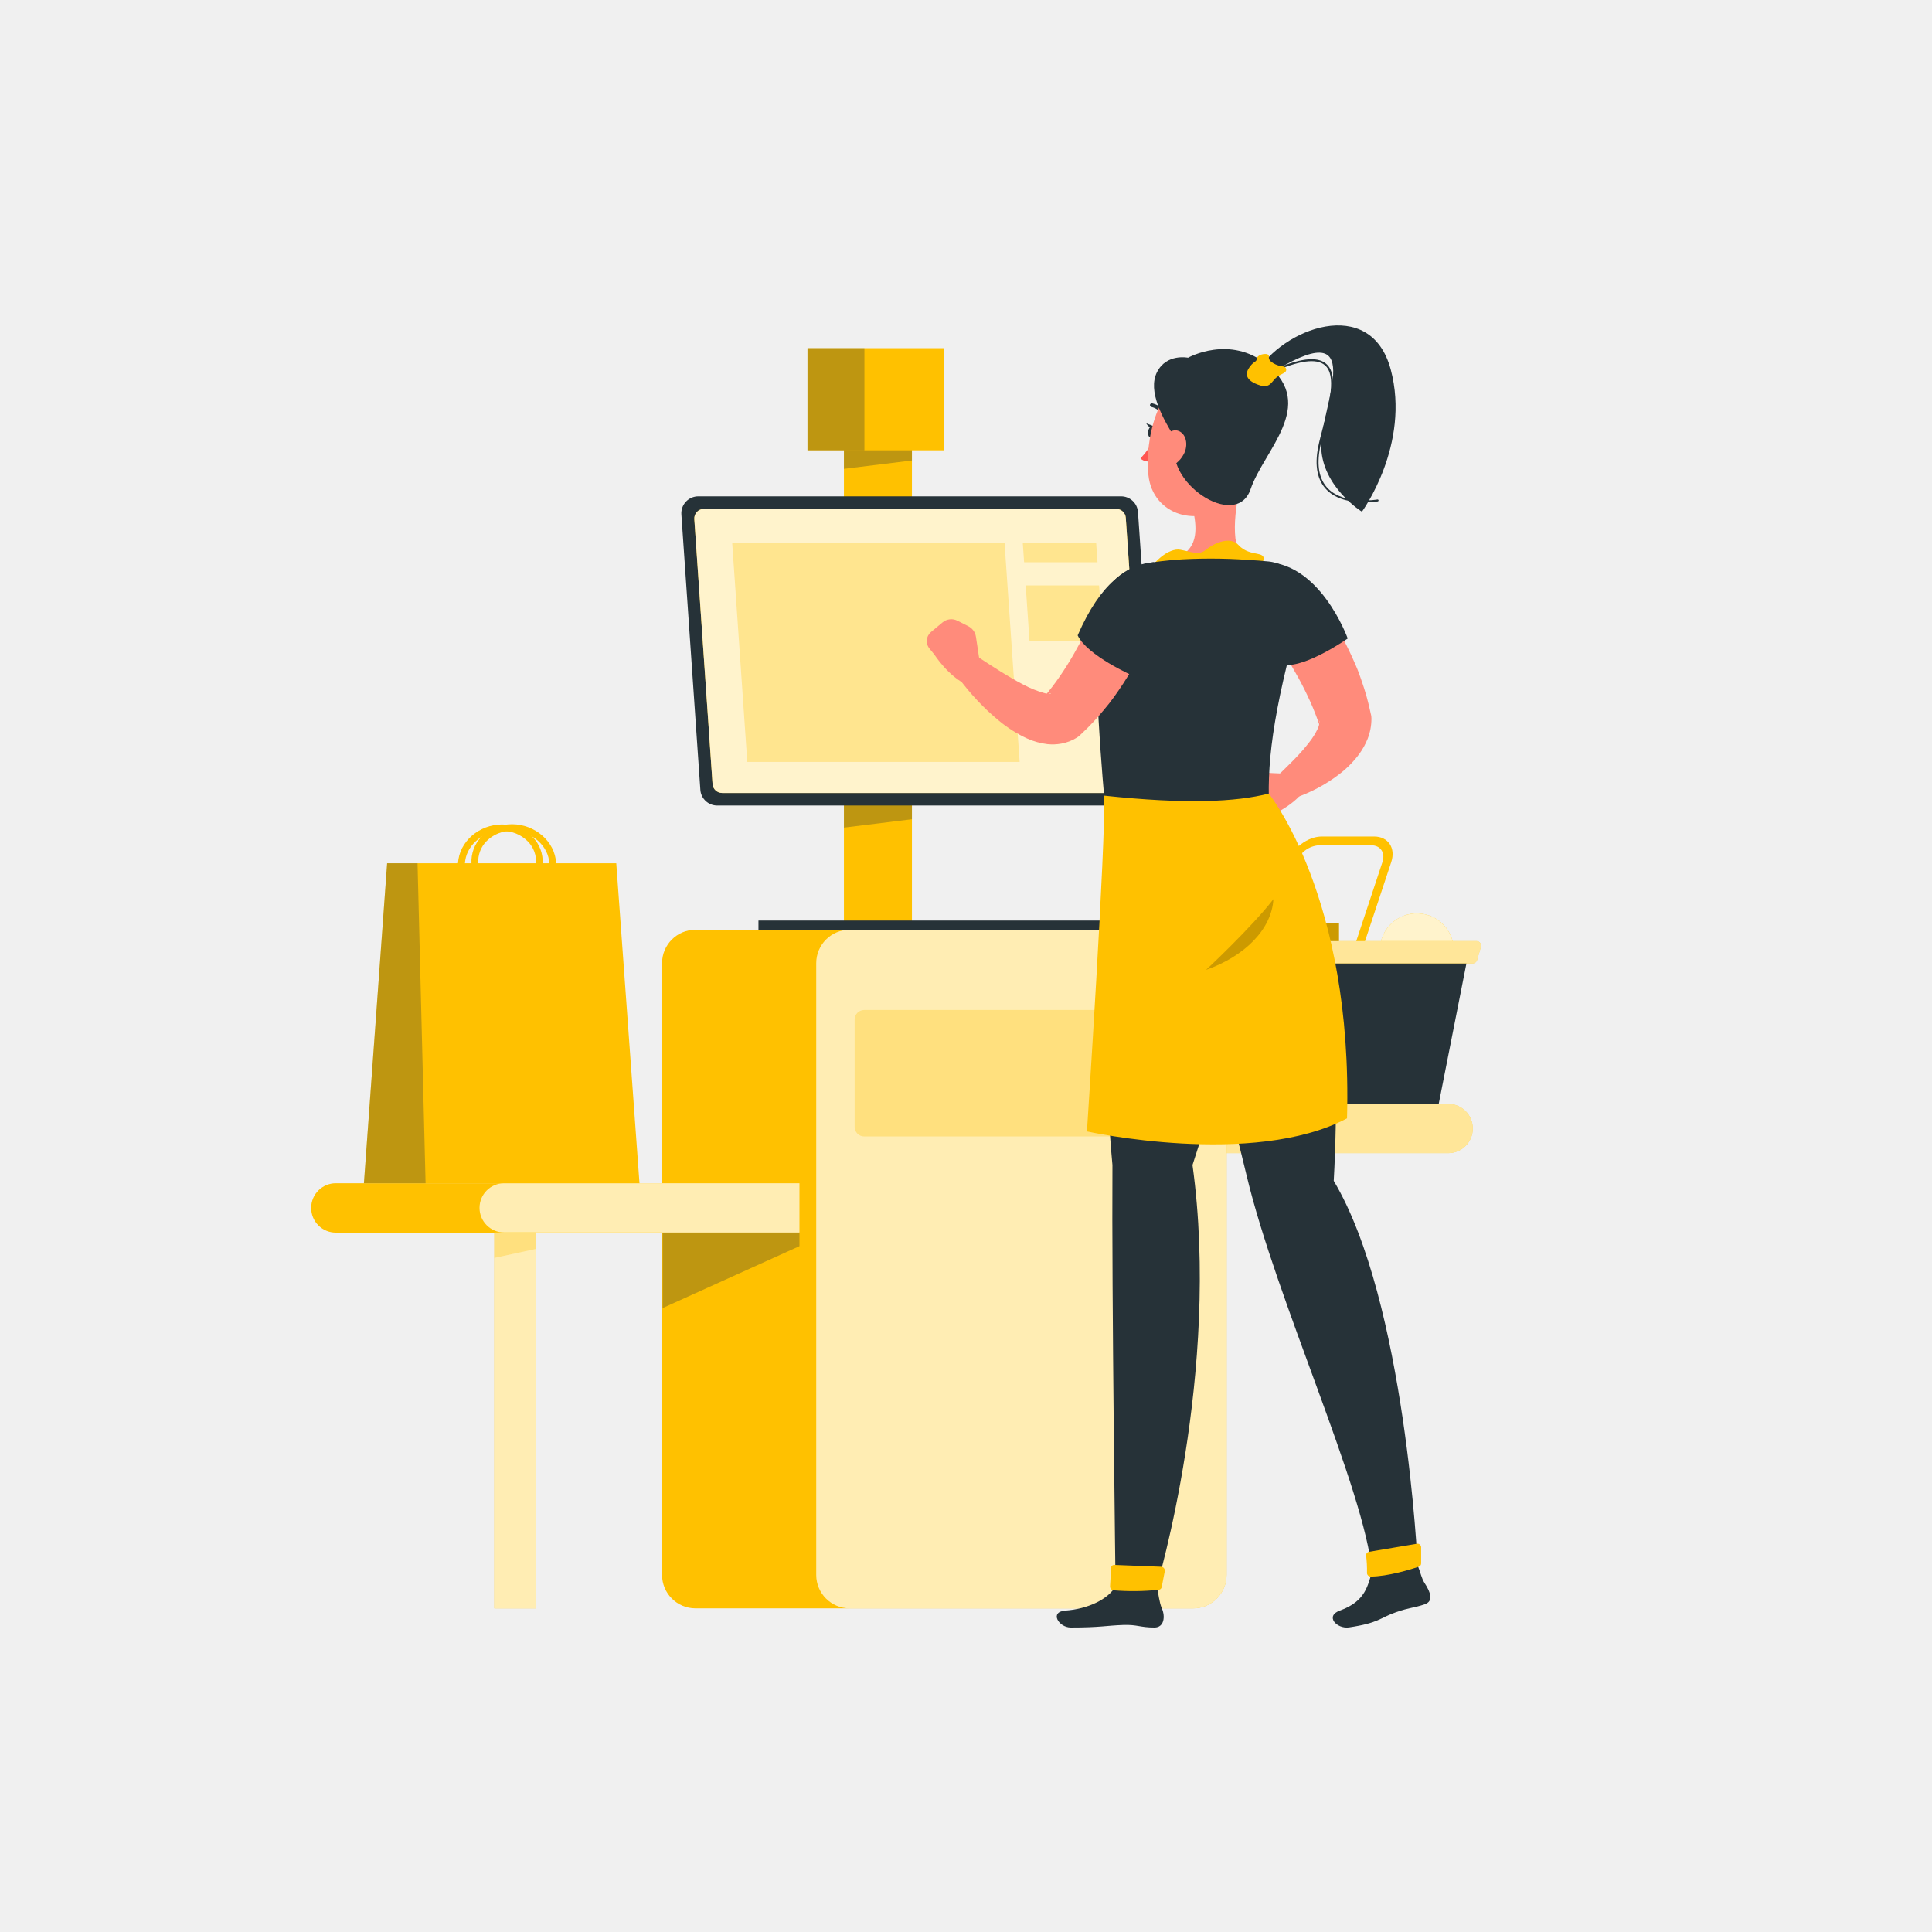
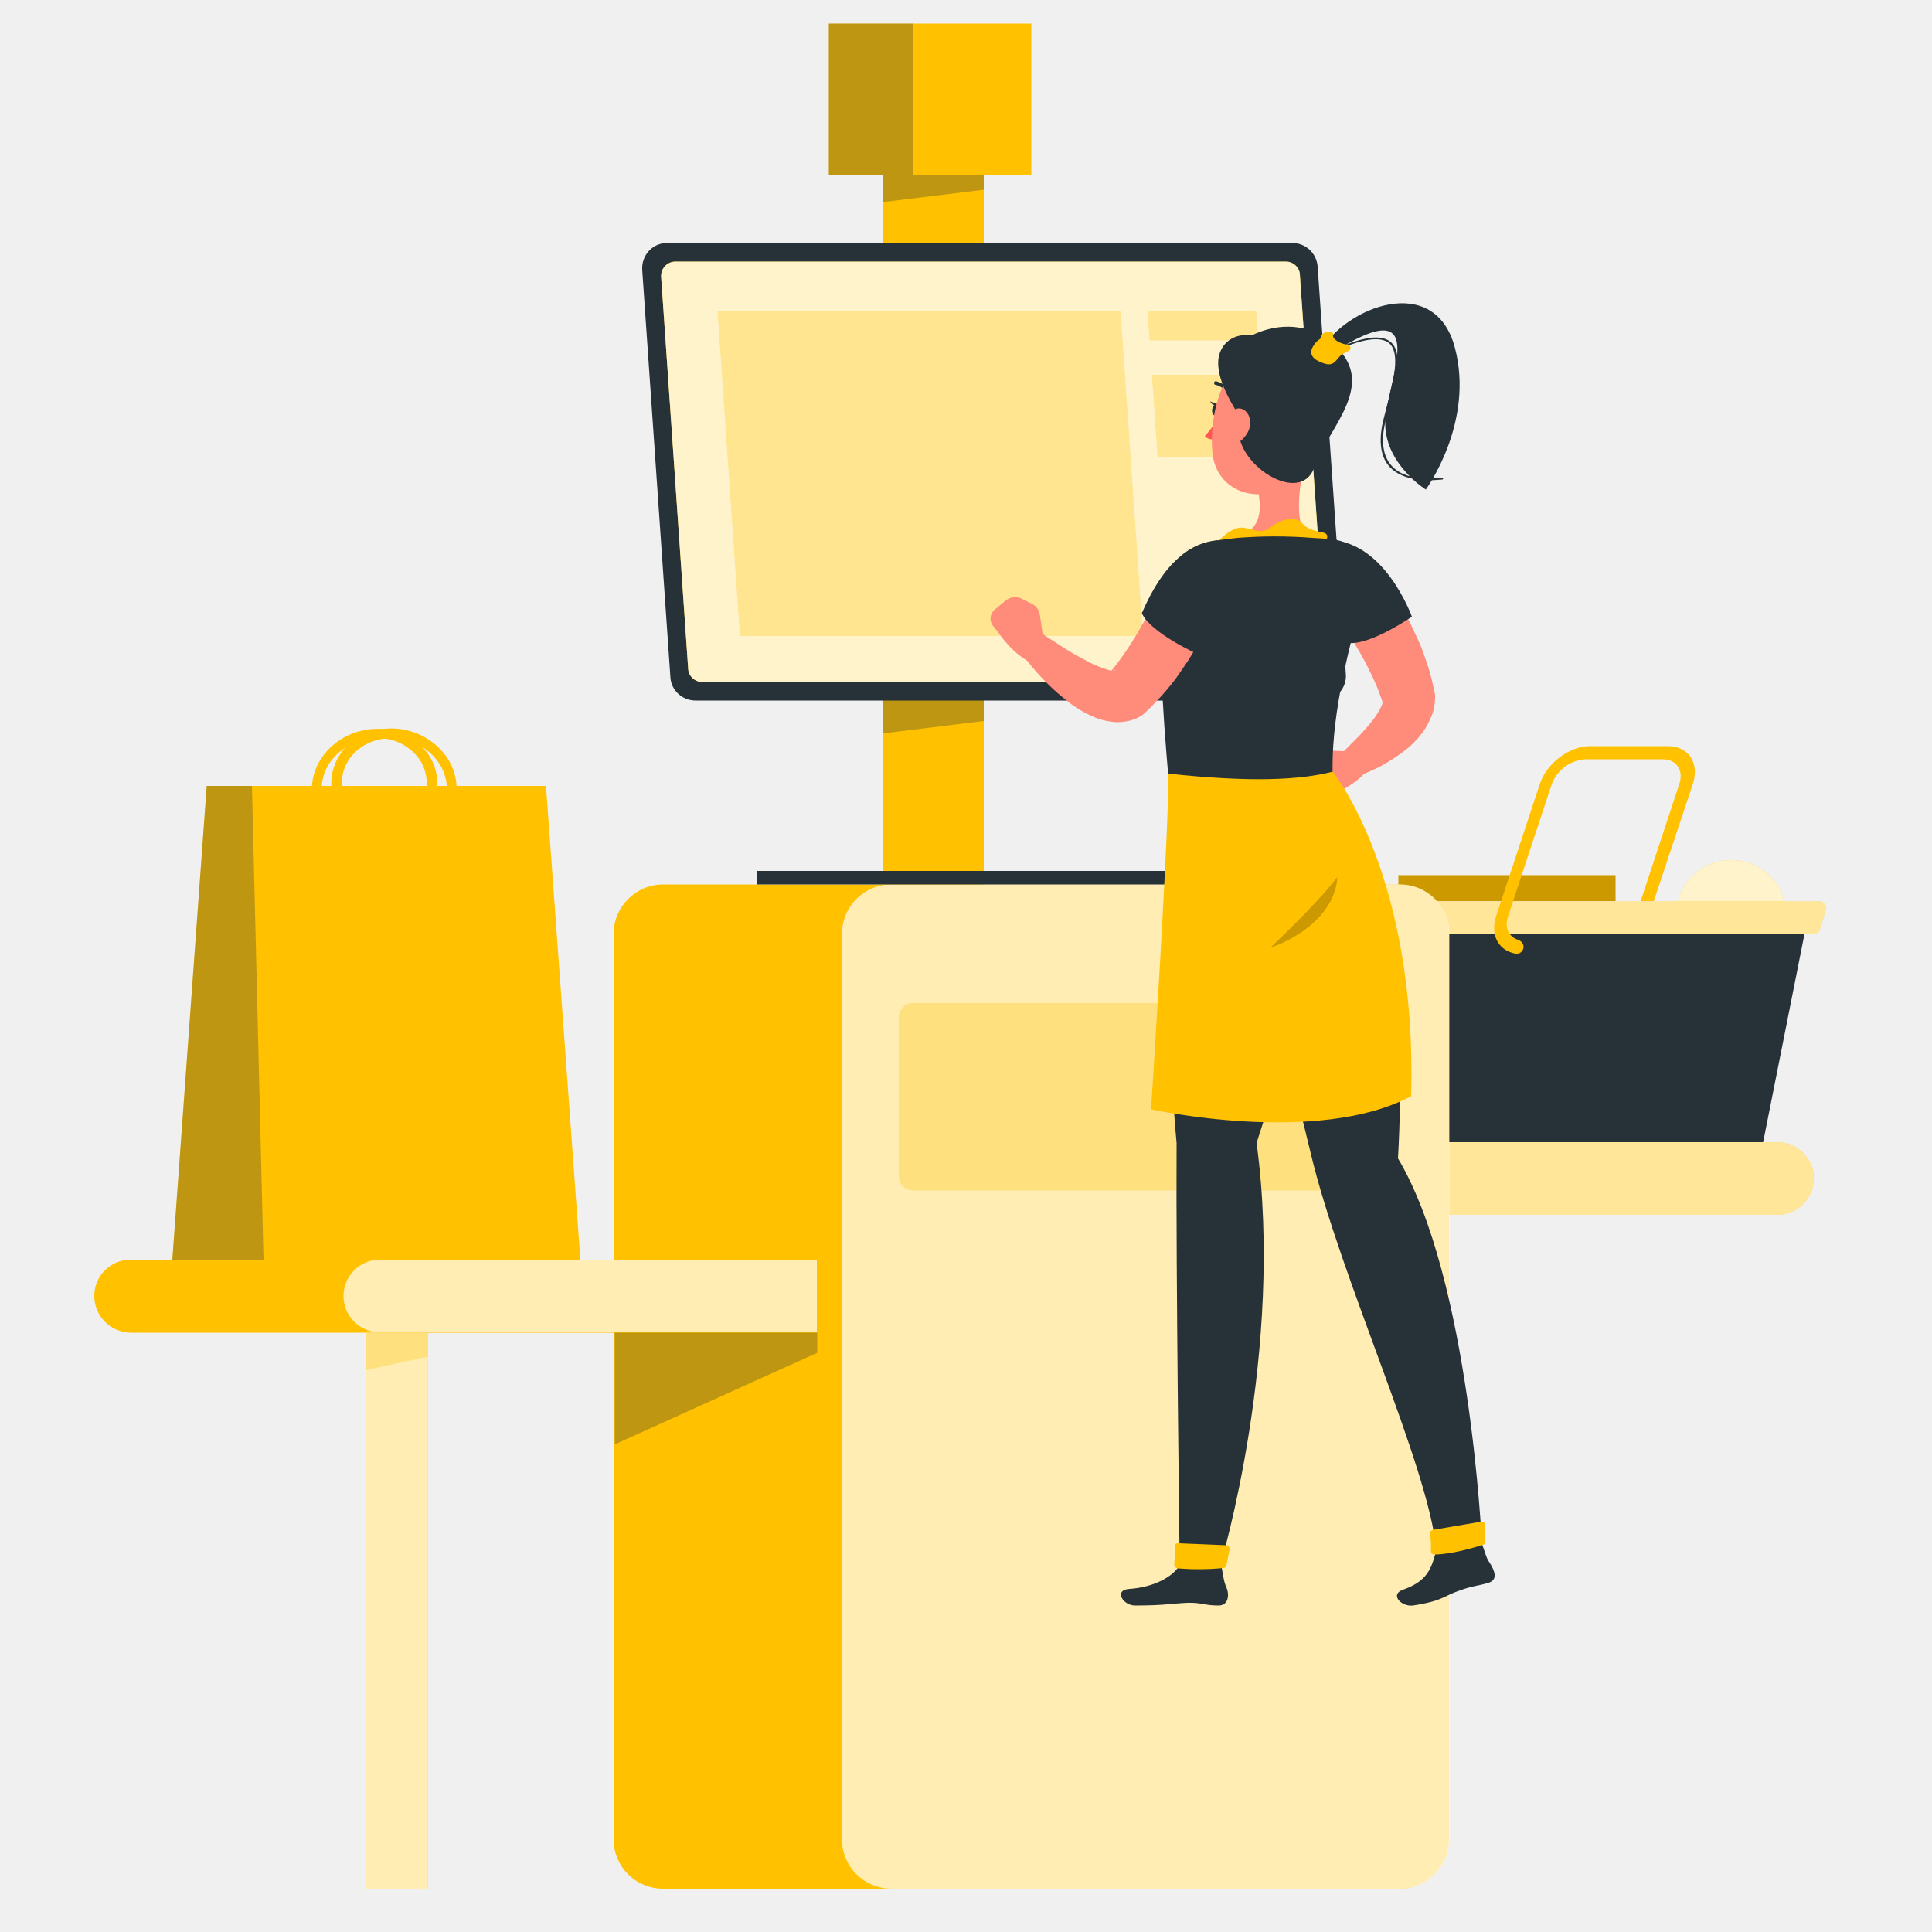
- <svg xmlns="http://www.w3.org/2000/svg" viewBox="0 0 500 500">
+ <svg xmlns="http://www.w3.org/2000/svg" version="1.1" id="圖層_1" x="0px" y="0px" viewBox="0 0 500 500" style="enable-background:new 0 0 500 500;" xml:space="preserve">
+   <style type="text/css">
+ 	.st0{fill:#FFC100;}
+ 	.st1{opacity:0.6;fill:#FFFFFF;enable-background:new    ;}
+ 	.st2{opacity:0.8;fill:#FFFFFF;enable-background:new    ;}
+ 	.st3{fill:#263238;}
+ 	.st4{opacity:0.2;enable-background:new    ;}
+ 	.st5{opacity:0.3;fill:#263238;enable-background:new    ;}
+ 	.st6{opacity:0.7;fill:#FFFFFF;enable-background:new    ;}
+ 	.st7{opacity:0.3;fill:#FFC100;enable-background:new    ;}
+ 	.st8{fill:#FF8B7B;}
+ 	.st9{fill:#FF5652;}
+ </style>
  <g id="freepik--cash-register--inject-343">
-     <path d="M292,285.69h82.79a6.37,6.37,0,0,1,6.37,6.37h0a6.37,6.37,0,0,1-6.37,6.37H292Z" style="fill:#FFC100" />
-     <path d="M292,285.69h82.79a6.37,6.37,0,0,1,6.37,6.37h0a6.37,6.37,0,0,1-6.37,6.37H292Z" style="fill:#fff;opacity:0.6" />
-     <circle cx="366.68" cy="245.97" r="9.57" transform="translate(43.05 546.33) rotate(-76.72)" style="fill:#FFC100" />
-     <circle cx="366.68" cy="245.97" r="9.57" transform="translate(43.05 546.33) rotate(-76.72)" style="fill:#fff;opacity:0.8" />
-     <polygon points="300.81 247.25 379.92 247.25 372.34 285.69 308.38 285.69 300.81 247.25" style="fill:#263238" />
-     <path d="M298.6,243.56h83.52a1.18,1.18,0,0,1,1.14,1.51l-1,3.41a1.19,1.19,0,0,1-1.14.85H299.59a1.19,1.19,0,0,1-1.14-.85l-1-3.41A1.18,1.18,0,0,1,298.6,243.56Z" style="fill:#FFC100" />
-     <path d="M298.6,243.56h83.52a1.18,1.18,0,0,1,1.14,1.51l-1,3.41a1.19,1.19,0,0,1-1.14.85H299.59a1.19,1.19,0,0,1-1.14-.85l-1-3.41A1.18,1.18,0,0,1,298.6,243.56Z" style="fill:#fff;opacity:0.6" />
-     <rect x="308.53" y="239" width="38" height="4.56" style="fill:#FFC100" />
-     <rect x="308.53" y="239" width="38" height="4.56" style="opacity:0.2" />
-     <path d="M330.36,251.88a1.23,1.23,0,0,1-1.33.84c-3-.51-4.48-3.24-3.39-6.53l7.65-23.09c1.21-3.65,5.16-6.61,8.8-6.61h13.55c3.64,0,5.62,3,4.42,6.61l-6.79,20.46H351l6.78-20.46c.8-2.39-.5-4.34-2.89-4.34H341.34a6.61,6.61,0,0,0-5.78,4.34l-7.65,23.09c-.65,1.95.1,3.61,1.69,4.15a1.21,1.21,0,0,1,.76,1.54Z" style="fill:#FFC100" />
-     <rect x="171.34" y="240.62" width="146.1" height="175.62" rx="8.65" style="fill:#FFC100" />
-     <path d="M206.9,306.22H86.9a6.38,6.38,0,0,0-6.37,6.38h0A6.37,6.37,0,0,0,86.9,319h120Z" style="fill:#FFC100" />
-     <polygon points="206.9 322.5 171.49 338.53 171.49 318.96 206.9 318.96 206.9 322.5" style="fill:#263238;opacity:0.3" />
-     <path d="M206.9,306.22H130.47a6.38,6.38,0,0,0-6.37,6.38h0a6.38,6.38,0,0,0,6.37,6.37H206.9Z" style="fill:#fff;opacity:0.7" />
-     <rect x="211.24" y="240.62" width="106.2" height="175.62" rx="8.65" style="fill:#fff;opacity:0.7" />
-     <rect x="127.94" y="318.97" width="10.85" height="97.27" style="fill:#FFC100" />
-     <rect x="127.94" y="318.97" width="10.85" height="97.27" style="fill:#fff;opacity:0.7" />
-     <polygon points="138.79 323.19 127.94 325.54 127.94 318.96 138.79 318.96 138.79 323.19" style="fill:#FFC100;opacity:0.3" />
-     <rect x="221.18" y="261.38" width="86.31" height="32.73" rx="2.47" style="fill:#FFC100;opacity:0.3" />
-     <polygon points="159.49 223.41 100.19 223.41 94.18 306.23 165.5 306.23 159.49 223.41" style="fill:#FFC100" />
-     <polygon points="108.06 223.41 100.19 223.41 94.18 306.23 110.14 306.23 108.06 223.41" style="fill:#263238;opacity:0.3" />
-     <path d="M133.45,233.51c-5.54,0-10.5-3.89-11.33-9.07a9.19,9.19,0,0,1,1.84-7.15,10.64,10.64,0,0,1,7.47-3.93c5.95-.54,11.51,3.51,12.39,9a9.21,9.21,0,0,1-1.85,7.16,10.6,10.6,0,0,1-7.46,3.93C134.15,233.49,133.8,233.51,133.45,233.51Zm-.95-18.44c-.3,0-.61,0-.91,0a8.91,8.91,0,0,0-6.24,3.26,7.46,7.46,0,0,0-1.49,5.8c.73,4.61,5.44,8,10.49,7.54a8.91,8.91,0,0,0,6.24-3.26,7.46,7.46,0,0,0,1.49-5.8C141.39,218.32,137.19,215.07,132.5,215.07Z" style="fill:#FFC100" />
-     <path d="M129,233.51c-.35,0-.7,0-1.06,0a10.6,10.6,0,0,1-7.46-3.93,9.16,9.16,0,0,1-1.84-7.16c.87-5.5,6.43-9.55,12.38-9a10.62,10.62,0,0,1,7.47,3.93,9.15,9.15,0,0,1,1.84,7.15C139.47,229.62,134.5,233.51,129,233.51Zm1-18.44c-4.7,0-8.9,3.25-9.59,7.58a7.46,7.46,0,0,0,1.49,5.8,8.91,8.91,0,0,0,6.24,3.26c5.05.45,9.76-2.93,10.5-7.54a7.42,7.42,0,0,0-1.5-5.8,8.89,8.89,0,0,0-6.23-3.26C130.52,215.08,130.22,215.07,129.92,215.07Z" style="fill:#FFC100" />
-     <rect x="218.41" y="110.56" width="17.6" height="130.07" style="fill:#FFC100" />
-     <polygon points="236.01 180.2 218.41 180.2 218.41 214.19 236.01 212.02 236.01 180.2" style="fill:#263238;opacity:0.3" />
-     <polygon points="236.01 111.45 218.41 111.45 218.41 121.34 236.01 119.17 236.01 111.45" style="fill:#263238;opacity:0.3" />
-     <path d="M181.25,204.39l-4.91-71.25a4.39,4.39,0,0,1,4.38-4.69H290.13a4.38,4.38,0,0,1,4.38,4.08l4.9,71.25a4.38,4.38,0,0,1-4.38,4.69H185.62A4.37,4.37,0,0,1,181.25,204.39Z" style="fill:#263238" />
-     <path d="M288.87,131.7H182.16a2.48,2.48,0,0,0-2.47,2.65l4.72,68.56a2.48,2.48,0,0,0,2.47,2.31H293.59a2.48,2.48,0,0,0,2.48-2.65L291.35,134A2.48,2.48,0,0,0,288.87,131.7Z" style="fill:#FFC100" />
-     <path d="M288.87,131.7H182.16a2.48,2.48,0,0,0-2.47,2.65l4.72,68.56a2.48,2.48,0,0,0,2.47,2.31H293.59a2.48,2.48,0,0,0,2.48-2.65L291.35,134A2.48,2.48,0,0,0,288.87,131.7Z" style="fill:#fff;opacity:0.8" />
-     <rect x="196.29" y="238.24" width="93.66" height="2.38" style="fill:#263238" />
-     <polygon points="263.88 197.19 193.4 197.19 189.49 140.43 259.97 140.43 263.88 197.19" style="fill:#FFC100;opacity:0.3" />
-     <polygon points="284.03 145.51 265.04 145.51 264.69 140.43 283.68 140.43 284.03 145.51" style="fill:#FFC100;opacity:0.3" />
-     <polygon points="285.43 165.98 266.44 165.98 265.45 151.5 284.44 151.5 285.43 165.98" style="fill:#FFC100;opacity:0.3" />
-     <rect x="208.98" y="90.11" width="35.41" height="26.43" style="fill:#FFC100" />
-     <rect x="208.98" y="90.11" width="14.73" height="26.43" style="fill:#263238;opacity:0.3" />
+     <path class="st0" d="M337.4,295.6H460c5.2,0,9.4,4.2,9.4,9.4l0,0c0,5.2-4.2,9.4-9.4,9.4H337.4V295.6z" />
+     <path class="st1" d="M337.4,295.6H460c5.2,0,9.4,4.2,9.4,9.4l0,0c0,5.2-4.2,9.4-9.4,9.4H337.4V295.6z" />
+     <circle class="st0" cx="448" cy="236.8" r="14.2" />
+     <circle class="st2" cx="448" cy="236.8" r="14.2" />
+     <polygon class="st3" points="350.5,238.7 467.6,238.7 456.3,295.6 361.7,295.6  " />
+     <path class="st0" d="M347.2,233.3h123.6c1,0,1.8,0.8,1.8,1.7c0,0.2,0,0.3-0.1,0.5l-1.5,5c-0.2,0.7-0.9,1.3-1.7,1.3H348.7   c-0.8,0-1.5-0.5-1.7-1.3l-1.5-5c-0.3-0.9,0.3-1.9,1.2-2.2C346.9,233.3,347,233.2,347.2,233.3z" />
+     <path class="st1" d="M347.2,233.3h123.6c1,0,1.8,0.8,1.8,1.7c0,0.2,0,0.3-0.1,0.5l-1.5,5c-0.2,0.7-0.9,1.3-1.7,1.3H348.7   c-0.8,0-1.5-0.5-1.7-1.3l-1.5-5c-0.3-0.9,0.3-1.9,1.2-2.2C346.9,233.3,347,233.2,347.2,233.3z" />
+     <rect x="361.9" y="226.5" class="st0" width="56.2" height="6.7" />
+     <rect x="361.9" y="226.5" class="st4" width="56.2" height="6.7" />
+     <path class="st0" d="M394.2,245.6c-0.3,0.8-1.1,1.4-2,1.2c-4.4-0.8-6.6-4.8-5-9.7l11.3-34.2c1.8-5.4,7.6-9.8,13-9.8h20.1   c5.4,0,8.3,4.4,6.5,9.8l-10.1,30.3h-3.4l10-30.3c1.2-3.5-0.7-6.4-4.3-6.4h-20.1c-3.9,0.3-7.2,2.8-8.6,6.4l-11.3,34.2   c-1,2.9,0.1,5.3,2.5,6.1C394,243.6,394.5,244.6,394.2,245.6C394.2,245.6,394.2,245.6,394.2,245.6L394.2,245.6z" />
+     <path class="st0" d="M171.6,228.9h190.6c7.1,0,12.8,5.7,12.8,12.8V476c0,7.1-5.7,12.8-12.8,12.8H171.6c-7.1,0-12.8-5.7-12.8-12.8   V241.7C158.8,234.6,164.6,228.9,171.6,228.9z" />
+     <path class="st0" d="M211.5,326H33.8c-5.2,0-9.4,4.2-9.4,9.4l0,0c0,5.2,4.2,9.4,9.4,9.5c0,0,0,0,0,0h177.6V326z" />
+     <polygon class="st5" points="211.5,350.1 159.1,373.8 159.1,344.9 211.5,344.9  " />
+     <path class="st6" d="M211.5,326H98.3c-5.2,0-9.4,4.2-9.4,9.4l0,0c0,5.2,4.2,9.4,9.4,9.4h113.1V326z" />
+     <path class="st6" d="M230.7,228.9h131.6c7.1,0,12.8,5.7,12.8,12.8V476c0,7.1-5.7,12.8-12.8,12.8H230.7c-7.1,0-12.8-5.7-12.8-12.8   V241.7C217.9,234.6,223.6,228.9,230.7,228.9z" />
+     <rect x="94.6" y="344.9" class="st0" width="16.1" height="144" />
+     <rect x="94.6" y="344.9" class="st6" width="16.1" height="144" />
+     <polygon class="st7" points="110.7,351.1 94.6,354.6 94.6,344.9 110.7,344.9  " />
+     <path class="st7" d="M236.3,259.6h120.4c2,0,3.7,1.6,3.7,3.7v41.1c0,2-1.6,3.7-3.7,3.7H236.3c-2,0-3.7-1.6-3.7-3.7v-41.1   C232.6,261.3,234.2,259.6,236.3,259.6z" />
+     <polygon class="st0" points="141.3,203.4 53.5,203.4 44.6,326 150.2,326  " />
+     <polygon class="st5" points="65.2,203.4 53.5,203.4 44.6,326 68.2,326  " />
+     <path class="st0" d="M102.7,218.4c-8.2,0-15.5-5.8-16.8-13.4c-0.6-3.8,0.4-7.6,2.7-10.6c2.7-3.4,6.7-5.5,11.1-5.8   c8.8-0.8,17,5.2,18.3,13.3c0.6,3.8-0.4,7.6-2.7,10.6c-2.7,3.4-6.7,5.5-11,5.8C103.8,218.3,103.3,218.4,102.7,218.4z M101.3,191.1   c-0.4,0-0.9,0-1.3,0c-3.6,0.3-7,2-9.2,4.8c-1.9,2.4-2.7,5.5-2.2,8.6c1.1,6.8,8.1,11.8,15.5,11.2c3.6-0.3,7-2,9.2-4.8   c1.9-2.4,2.7-5.5,2.2-8.6C114.5,195.9,108.3,191.1,101.3,191.1L101.3,191.1z" />
+     <path class="st0" d="M96.2,218.4c-0.5,0-1,0-1.6,0c-4.3-0.3-8.3-2.4-11-5.8c-2.4-3-3.3-6.8-2.7-10.6c1.3-8.1,9.5-14.1,18.3-13.3   c4.3,0.3,8.3,2.4,11.1,5.8c2.4,3,3.3,6.8,2.7,10.6C111.7,212.6,104.3,218.4,96.2,218.4z M97.6,191.1c-7,0-13.2,4.8-14.2,11.2   c-0.5,3,0.3,6.2,2.2,8.6c2.3,2.8,5.6,4.6,9.2,4.8c7.5,0.7,14.4-4.3,15.5-11.2c0.5-3-0.3-6.2-2.2-8.6c-2.3-2.8-5.6-4.6-9.2-4.8   c-0.6,0-1-0.1-1.5-0.1L97.6,191.1z" />
+     <rect x="228.5" y="36.4" class="st0" width="26.1" height="192.5" />
+     <polygon class="st5" points="254.6,139.5 228.5,139.5 228.5,189.8 254.6,186.6  " />
+     <polygon class="st5" points="254.6,37.7 228.5,37.7 228.5,52.3 254.6,49.1  " />
+     <path class="st3" d="M173.5,175.3l-7.3-105.5c-0.2-3.6,2.5-6.7,6-6.9c0.1,0,0.3,0,0.4,0h161.9c3.4,0,6.2,2.6,6.5,6l7.3,105.5   c0.3,3.6-2.4,6.7-6,6.9c-0.2,0-0.3,0-0.5,0H180C176.6,181.3,173.7,178.7,173.5,175.3z" />
+     <path class="st0" d="M332.8,67.7H174.8c-2,0-3.7,1.6-3.7,3.7c0,0.1,0,0.2,0,0.2l7,101.5c0.1,1.9,1.7,3.4,3.7,3.4h157.9   c2,0,3.7-1.6,3.7-3.7c0-0.1,0-0.2,0-0.3l-7-101.5C336.3,69.2,334.7,67.7,332.8,67.7z" />
+     <path class="st2" d="M332.8,67.7H174.8c-2,0-3.7,1.6-3.7,3.7c0,0.1,0,0.2,0,0.2l7,101.5c0.1,1.9,1.7,3.4,3.7,3.4h157.9   c2,0,3.7-1.6,3.7-3.7c0-0.1,0-0.2,0-0.3l-7-101.5C336.3,69.2,334.7,67.7,332.8,67.7z" />
+     <rect x="195.8" y="225.4" class="st3" width="138.6" height="3.5" />
+     <polygon class="st7" points="295.8,164.6 191.5,164.6 185.7,80.6 290,80.6  " />
+     <polygon class="st7" points="325.6,88.1 297.5,88.1 297,80.6 325.1,80.6  " />
+     <polygon class="st7" points="327.7,118.4 299.6,118.4 298.1,97 326.2,97  " />
+     <rect x="214.5" y="6.1" class="st0" width="52.4" height="39.1" />
+     <rect x="214.5" y="6.1" class="st5" width="21.8" height="39.1" />
  </g>
  <g id="freepik--Character--inject-343">
-     <path d="M320.8,203.81l1.95-2.49a3.67,3.67,0,0,1,3.07-1.4l5.56.25a6.91,6.91,0,0,1,5.46,3.15l.74,1.16c-3,4.35-9.37,6.87-9.37,6.87l-1.74.92a3.06,3.06,0,0,1-4.19-1.19l-1.87-3.44A3.52,3.52,0,0,1,320.8,203.81Z" style="fill:#ff8b7b" />
-     <path d="M340.15,153.94c.58.71,1,1.21,1.42,1.81s.84,1.15,1.25,1.72c.82,1.16,1.57,2.34,2.32,3.52a83.56,83.56,0,0,1,4,7.38c.62,1.26,1.18,2.56,1.75,3.86s1.05,2.63,1.51,4a64.47,64.47,0,0,1,2.32,8.33l.11.46a4.47,4.47,0,0,1,.1,1,14.31,14.31,0,0,1-1,5.22,18.59,18.59,0,0,1-2.15,3.89,26.29,26.29,0,0,1-5.18,5.24,39.5,39.5,0,0,1-5.58,3.58,40.46,40.46,0,0,1-6,2.59,3.77,3.77,0,0,1-3.87-6.25l.25-.24c1.23-1.23,2.65-2.56,3.88-3.86a46.89,46.89,0,0,0,3.44-3.95,18,18,0,0,0,2.35-3.75c.5-1.12.44-2,.29-2l.21,1.42c-.75-2.16-1.55-4.3-2.52-6.43s-2-4.22-3.16-6.3-2.35-4.12-3.64-6.12c-.64-1-1.3-2-2-3l-1-1.44-.92-1.3-.24-.34a7.5,7.5,0,0,1,11.94-9.05Z" style="fill:#ff8b7b" />
-     <path d="M326.43,145.46c-2.82,6.4-2.64,14.39,6,26.61,5.74.63,16.36-6.83,16.36-6.83S341.5,144.79,326.43,145.46Z" style="fill:#263238" />
-     <path d="M321.62,123.21c-1.67,6.2-3.73,17.56.29,21.69,0,0-5.87-.88-18.33,6.83-3.61-5.18-.93-6.83-.93-6.83,7-1.65,7.24-6.77,6.39-11.59Z" style="fill:#ff8b7b" />
-     <path d="M296.26,149.51c1.85-4,6.21-7.81,9.22-7.24s4.84,1.51,6.62,0,6.18-3.71,8.42-1.22c3.15,3.48,7.92,1,6.12,4.81C324.7,150,296.26,149.51,296.26,149.51Z" style="fill:#FFC100" />
-     <path d="M299.09,111.83c-.12.85-.66,1.51-1.2,1.47s-.88-.76-.76-1.61.66-1.5,1.2-1.46S299.22,111,299.09,111.83Z" style="fill:#263238" />
-     <path d="M298.56,110.29l-1.9-.73S297.45,111.22,298.56,110.29Z" style="fill:#263238" />
-     <path d="M298.91,113.43a25,25,0,0,1-3.74,5.19c.95,1.12,2.88.78,2.88.78Z" style="fill:#ff5652" />
-     <path d="M297.68,105.09a.5.5,0,0,1-.06-.36.51.51,0,0,1,.62-.33,5.2,5.2,0,0,1,3.6,2.92.44.44,0,0,1-.31.6.54.54,0,0,1-.65-.31,4.17,4.17,0,0,0-2.88-2.28A.56.56,0,0,1,297.68,105.09Z" style="fill:#263238" />
-     <path d="M326.92,110.77c-1.89,10-2.47,14.27-8.18,19.07-8.59,7.23-20.4,3.41-21.52-6.8-1-9.18,2.23-24,12.54-27.31A13,13,0,0,1,326.92,110.77Z" style="fill:#ff8b7b" />
-     <path d="M304.5,114c-3.62-5.67-7.54-12.75-5.08-17.67s8.05-3.75,8.05-3.75S318.3,86.5,328,94.42c12.86,10.53-.93,22.12-4.34,32.16C319.89,137.63,300.45,124.25,304.5,114Z" style="fill:#263238" />
-     <path d="M359.92,95.62c-5.23-19.45-28.17-10.51-34.84,1l2.72.71c27.37-17.66,13.89,7.87,14.12,18.28s10.55,16.82,10.55,16.82S365.14,115.06,359.92,95.62Z" style="fill:#263238" />
-     <path d="M353,130c-2.92,0-7-.55-9.66-3.24-2.4-2.43-3.15-6.14-2.21-11,.3-1.54.78-3.35,1.28-5.26,1.58-6,3.55-13.38.45-16-2.18-1.85-6.77-1.2-13.65,1.91a.24.24,0,0,1-.33-.12.25.25,0,0,1,.13-.33c7.16-3.25,11.8-3.85,14.17-1.84,3.34,2.82,1.42,10.09-.28,16.51-.51,1.9-1,3.7-1.28,5.23-.9,4.72-.2,8.28,2.08,10.59,4.25,4.3,12.69,2.84,12.78,2.82a.25.25,0,1,1,.08.5A22.94,22.94,0,0,1,353,130Z" style="fill:#263238" />
-     <path d="M328.39,92.34c.25-1.27-2.95-.74-3.1.39s-.57.5-1.82,2.15-1.42,3.59,2.68,4.87c2.6.81,3-1.19,4.33-2.19.73-.54,1.55-.82,2.08-1.23a.83.83,0,0,0-.42-1.48C330.46,94.71,328.13,93.59,328.39,92.34Z" style="fill:#FFC100" />
-     <path d="M306.34,117.56a7,7,0,0,1-4.42,3.54c-2.35.52-3.24-2.19-2.35-4.83.8-2.36,3-5.49,5.24-4.81S307.61,115.27,306.34,117.56Z" style="fill:#ff8b7b" />
-     <path d="M349.13,421.17c7.77-1.16,7.92-2.45,12.09-3.91,3.57-1.26,4.57-1.08,7.45-2.05,2.41-.81,1.59-3.1,0-5.54-.79-1.22-.91-2.38-1.78-4.55l-11.81,1.75c-1.14,3.3-1.55,7.52-8.29,9.93C342.78,418.24,346,421.63,349.13,421.17Z" style="fill:#263238" />
-     <path d="M277.11,421.2c7.73,0,9.21-.51,13.56-.66,3.72-.13,4.33.66,8.1.66,2.5,0,2.85-2.82,1.93-4.93-.71-1.64-.82-3.61-1.34-5.74H288.71c-1.92,3.37-7.16,5.87-13,6.29C271.51,417.13,274,421.2,277.11,421.2Z" style="fill:#263238" />
-     <path d="M286.14,210.63s-1.54,55.58,1.76,90.88c-.21,33.13.81,109,.81,109,.26,1.69,9.14,1,10.65,0,0,0,16.65-55.27,9.26-109,18.49-56.06,14.5-90.88,14.5-90.88Z" style="fill:#263238" />
-     <path d="M297.23,210.63s18.06,62.73,25.38,93.54c7.7,32.35,30.58,81.26,32.48,102.7,2,.79,8.39-.09,11.81-1.75,0,0-3.13-68.37-21.73-99.52,4.2-76.64-16.6-95-16.6-95Z" style="fill:#263238" />
-     <path d="M353.55,402.58a31.15,31.15,0,0,1,.23,4.43.93.93,0,0,0,.93,1c4.42,0,10.53-1.88,12.46-2.54a.9.9,0,0,0,.62-.85l0-4.19a.93.93,0,0,0-1.08-.91l-12.44,2.09A.9.9,0,0,0,353.55,402.58Z" style="fill:#FFC100" />
-     <path d="M287.49,405.86c0,1.15-.1,3.2-.21,4.71a1,1,0,0,0,.85,1,63.24,63.24,0,0,0,11.75-.13.86.86,0,0,0,.77-.7l.8-4.13a1,1,0,0,0-.91-1.13L288.4,405A.86.86,0,0,0,287.49,405.86Z" style="fill:#FFC100" />
-     <path d="M283.74,160.68a190.58,190.58,0,0,0,.28,19.41c.33,8.43.91,16.72,2.12,30.54h42.43c-.85-11.95.54-25.57,8.16-52.46a9.9,9.9,0,0,0-8.46-12.87c-1.68-.17-3.47-.31-5.3-.4a135.92,135.92,0,0,0-19.26,0c-2.1.19-4.27.46-6.34.75A16,16,0,0,0,283.74,160.68Z" style="fill:#263238" />
-     <path d="M328.36,205.38c-8.49,2.17-21.41,2.79-42.62.53.51,11.25-4.44,86.9-4.44,86.9s43,9.45,67.31-3.38C350.18,232.26,328.36,205.38,328.36,205.38Z" style="fill:#FFC100" />
-     <path d="M312.13,251s11.67-10.87,17.43-18.29C329.1,240.49,322.15,247.47,312.13,251Z" style="opacity:0.2" />
-     <path d="M247.75,160.62l2.82,1.43a3.68,3.68,0,0,1,2,2.74l.83,5.5a6.86,6.86,0,0,1-2,6l-1,1c-4.84-2.06-8.56-7.85-8.56-7.85l-1.24-1.53a3.06,3.06,0,0,1,.35-4.35l3-2.5A3.52,3.52,0,0,1,247.75,160.62Z" style="fill:#ff8b7b" />
-     <path d="M298.4,161.62c-.31.86-.54,1.46-.81,2.15s-.56,1.31-.84,2c-.56,1.3-1.18,2.55-1.81,3.8a77.75,77.75,0,0,1-4.22,7.28c-.76,1.18-1.57,2.34-2.39,3.49s-1.7,2.27-2.63,3.36a62.67,62.67,0,0,1-5.92,6.3l-.28.27a5.1,5.1,0,0,1-.83.64,11.43,11.43,0,0,1-4,1.54,12.6,12.6,0,0,1-3.58.14,18.08,18.08,0,0,1-5.26-1.46,33,33,0,0,1-7.23-4.55,57.38,57.38,0,0,1-5.66-5.3,60.53,60.53,0,0,1-4.87-5.86,3.76,3.76,0,0,1,5.1-5.36l.17.11c1.86,1.21,3.83,2.53,5.75,3.71s3.86,2.33,5.76,3.3a26.3,26.3,0,0,0,5.36,2.17,4.07,4.07,0,0,0,1.67.16c.13,0,.12-.1,0-.1a1.56,1.56,0,0,0-.68.18l-1.1.92c1.46-1.76,2.88-3.56,4.19-5.49s2.58-3.91,3.75-6,2.31-4.15,3.36-6.29c.53-1.06,1-2.14,1.53-3.21l.71-1.6.64-1.45.17-.38a7.5,7.5,0,0,1,13.93,5.53Z" style="fill:#ff8b7b" />
-     <path d="M298.54,145.49c-6.93.9-13.67,5.2-19.64,18.94,2.44,5.24,14.32,10.47,14.32,10.47S306.92,158,298.54,145.49Z" style="fill:#263238" />
+     <path class="st8" d="M337.4,198.1l2-2.5c0.7-0.9,1.9-1.5,3.1-1.4l5.6,0.2c2.2,0.1,4.3,1.3,5.5,3.1l0.7,1.2c-3,4.4-9.4,6.9-9.4,6.9   l-1.7,0.9c-1.5,0.8-3.3,0.3-4.2-1.2c0,0,0,0,0,0l-1.9-3.4C336.3,200.7,336.5,199.2,337.4,198.1z" />
+     <path class="st8" d="M356.7,148.2c0.6,0.7,1,1.2,1.4,1.8s0.8,1.1,1.2,1.7c0.8,1.2,1.6,2.3,2.3,3.5c1.5,2.4,2.8,4.9,4,7.4   c0.6,1.3,1.2,2.6,1.8,3.9s1,2.6,1.5,4c1,2.7,1.7,5.5,2.3,8.3l0.1,0.5c0.1,0.3,0.1,0.7,0.1,1c0,1.8-0.3,3.6-1,5.2   c-0.6,1.4-1.3,2.7-2.1,3.9c-1.5,2-3.2,3.7-5.2,5.2c-1.8,1.3-3.6,2.5-5.6,3.6c-1.9,1-3.9,1.9-6,2.6c-2,0.7-4.1-0.4-4.8-2.3   c-0.5-1.4-0.1-2.9,0.9-3.9l0.2-0.2c1.2-1.2,2.6-2.6,3.9-3.9c1.2-1.3,2.4-2.6,3.4-3.9c0.9-1.1,1.7-2.4,2.4-3.8c0.5-1.1,0.4-2,0.3-2   l0.2,1.4c-0.8-2.2-1.5-4.3-2.5-6.4s-2-4.2-3.2-6.3s-2.4-4.1-3.6-6.1c-0.6-1-1.3-2-2-3l-1-1.4l-0.9-1.3l-0.2-0.3   c-2.3-3.4-1.5-8.1,2-10.4c3.2-2.2,7.5-1.6,10,1.4L356.7,148.2z" />
+     <path class="st3" d="M343,139.8c-2.8,6.4-2.6,14.4,6,26.6c5.7,0.6,16.4-6.8,16.4-6.8S358.1,139.1,343,139.8z" />
+     <path class="st8" d="M338.2,117.5c-1.7,6.2-3.7,17.6,0.3,21.7c0,0-5.9-0.9-18.3,6.8c-3.6-5.2-0.9-6.8-0.9-6.8   c7-1.6,7.2-6.8,6.4-11.6L338.2,117.5z" />
+     <path class="st0" d="M312.8,143.8c1.9-4,6.2-7.8,9.2-7.2s4.8,1.5,6.6,0s6.2-3.7,8.4-1.2c3.1,3.5,7.9,1,6.1,4.8   C341.3,144.3,312.8,143.8,312.8,143.8z" />
+     <path class="st3" d="M315.7,106.1c-0.1,0.8-0.7,1.5-1.2,1.5s-0.9-0.8-0.8-1.6s0.7-1.5,1.2-1.5S315.8,105.3,315.7,106.1z" />
+     <path class="st3" d="M315.1,104.6l-1.9-0.7C313.2,103.9,314,105.5,315.1,104.6z" />
+     <path class="st9" d="M315.5,107.7c-1,1.9-2.3,3.6-3.7,5.2c1,1.1,2.9,0.8,2.9,0.8L315.5,107.7z" />
+     <path class="st3" d="M314.3,99.4c-0.1-0.1-0.1-0.2-0.1-0.4c0.1-0.3,0.4-0.4,0.6-0.3c1.6,0.4,2.9,1.4,3.6,2.9c0.1,0.2,0,0.5-0.2,0.6   c0,0,0,0-0.1,0c-0.3,0.1-0.5-0.1-0.6-0.3c-0.6-1.2-1.6-2-2.9-2.3C314.4,99.6,314.3,99.5,314.3,99.4z" />
+     <path class="st8" d="M343.5,105.1c-1.9,10-2.5,14.3-8.2,19.1c-8.6,7.2-20.4,3.4-21.5-6.8c-1-9.2,2.2-24,12.5-27.3   c6.7-2.5,14.2,1,16.7,7.7C343.9,100.1,344,102.6,343.5,105.1z" />
+     <path class="st3" d="M321.1,108.3c-3.6-5.7-7.5-12.8-5.1-17.7s8-3.8,8-3.8s10.8-6.1,20.5,1.8c12.9,10.5-0.9,22.1-4.3,32.2   C336.5,131.9,317,118.6,321.1,108.3z" />
+     <path class="st3" d="M376.5,89.9c-5.2-19.5-28.2-10.5-34.8,1l2.7,0.7c27.4-17.7,13.9,7.9,14.1,18.3s10.5,16.8,10.5,16.8   S381.7,109.4,376.5,89.9z" />
+     <path class="st3" d="M369.6,124.3c-2.9,0-7-0.6-9.7-3.2c-2.4-2.4-3.1-6.1-2.2-11c0.3-1.5,0.8-3.3,1.3-5.3c1.6-6,3.5-13.4,0.5-16   c-2.2-1.8-6.8-1.2-13.6,1.9c-0.1,0.1-0.3,0-0.3-0.1c0,0,0,0,0,0c-0.1-0.1,0-0.3,0.1-0.3c0,0,0,0,0,0c7.2-3.2,11.8-3.8,14.2-1.8   c3.3,2.8,1.4,10.1-0.3,16.5c-0.5,1.9-1,3.7-1.3,5.2c-0.9,4.7-0.2,8.3,2.1,10.6c4.2,4.3,12.7,2.8,12.8,2.8c0.1,0,0.3,0.1,0.3,0.2   c0,0.1-0.1,0.3-0.2,0.3C372,124.2,370.8,124.3,369.6,124.3z" />
+     <path class="st0" d="M345,86.6c0.2-1.3-3-0.7-3.1,0.4s-0.6,0.5-1.8,2.2s-1.4,3.6,2.7,4.9c2.6,0.8,3-1.2,4.3-2.2   c0.7-0.5,1.5-0.8,2.1-1.2c0.4-0.3,0.4-0.8,0.1-1.2c-0.1-0.2-0.3-0.3-0.6-0.3C347,89,344.7,87.9,345,86.6z" />
+     <path class="st8" d="M322.9,111.9c-0.9,1.7-2.5,3-4.4,3.5c-2.4,0.5-3.2-2.2-2.4-4.8c0.8-2.4,3-5.5,5.2-4.8S324.2,109.6,322.9,111.9   z" />
+     <path class="st3" d="M365.7,415.5c7.8-1.2,7.9-2.5,12.1-3.9c3.6-1.3,4.6-1.1,7.5-2c2.4-0.8,1.6-3.1,0-5.5c-0.8-1.2-0.9-2.4-1.8-4.5   l-11.8,1.8c-1.1,3.3-1.5,7.5-8.3,9.9C359.4,412.5,362.6,415.9,365.7,415.5z" />
+     <path class="st3" d="M293.7,415.5c7.7,0,9.2-0.5,13.6-0.7c3.7-0.1,4.3,0.7,8.1,0.7c2.5,0,2.9-2.8,1.9-4.9c-0.7-1.6-0.8-3.6-1.3-5.7   h-10.6c-1.9,3.4-7.2,5.9-13,6.3C288.1,411.4,290.6,415.5,293.7,415.5z" />
+     <path class="st3" d="M302.7,204.9c0,0-1.5,55.6,1.8,90.9c-0.2,33.1,0.8,109,0.8,109c0.3,1.7,9.1,1,10.6,0c0,0,16.6-55.3,9.3-109   c18.5-56.1,14.5-90.9,14.5-90.9H302.7z" />
+     <path class="st3" d="M313.8,204.9c0,0,18.1,62.7,25.4,93.5c7.7,32.4,30.6,81.3,32.5,102.7c2,0.8,8.4-0.1,11.8-1.8   c0,0-3.1-68.4-21.7-99.5c4.2-76.6-16.6-95-16.6-95L313.8,204.9z" />
+     <path class="st0" d="M370.1,396.9c0.2,1.5,0.3,2.9,0.2,4.4c0,0.5,0.3,1,0.9,1c0,0,0,0,0.1,0c4.4,0,10.5-1.9,12.5-2.5   c0.4-0.1,0.6-0.5,0.6-0.9v-4.2c0-0.5-0.4-0.9-0.9-0.9c0,0-0.1,0-0.1,0l-12.4,2.1C370.4,396,370.1,396.4,370.1,396.9z" />
+     <path class="st0" d="M304.1,400.2c0,1.1-0.1,3.2-0.2,4.7c0,0.5,0.4,0.9,0.9,1c3.9,0.3,7.8,0.3,11.8-0.1c0.4,0,0.7-0.3,0.8-0.7   l0.8-4.1c0.1-0.5-0.3-1.1-0.9-1.1c0,0,0,0-0.1,0l-12.1-0.5C304.5,399.3,304.1,399.6,304.1,400.2   C304.1,400.1,304.1,400.2,304.1,400.2z" />
+     <path class="st3" d="M300.3,155c-0.2,6.5-0.1,12.9,0.3,19.4c0.3,8.4,0.9,16.7,2.1,30.5h42.4c-0.9-11.9,0.5-25.6,8.2-52.5   c1.7-5.2-1.2-10.8-6.4-12.4c-0.7-0.2-1.4-0.4-2-0.4c-1.7-0.2-3.5-0.3-5.3-0.4c-6.4-0.5-12.8-0.5-19.3,0c-2.1,0.2-4.3,0.5-6.3,0.8   C306.4,141.1,300.7,147.4,300.3,155z" />
+     <path class="st0" d="M344.9,199.7c-8.5,2.2-21.4,2.8-42.6,0.5c0.5,11.2-4.4,86.9-4.4,86.9s43,9.5,67.3-3.4   C366.8,226.6,344.9,199.7,344.9,199.7z" />
+     <path class="st4" d="M328.7,245.3c0,0,11.7-10.9,17.4-18.3C345.7,234.8,338.7,241.8,328.7,245.3z" />
+     <path class="st8" d="M264.3,154.9l2.8,1.4c1.1,0.5,1.8,1.6,2,2.7l0.8,5.5c0.4,2.2-0.4,4.4-2,6l-1,1c-4.8-2.1-8.6-7.9-8.6-7.9   l-1.2-1.5c-1.1-1.3-1-3.2,0.3-4.3c0,0,0,0,0,0l3-2.5C261.6,154.5,263.1,154.3,264.3,154.9z" />
+     <path class="st8" d="M315,155.9c-0.3,0.9-0.5,1.5-0.8,2.1s-0.6,1.3-0.8,2c-0.6,1.3-1.2,2.6-1.8,3.8c-1.3,2.5-2.7,4.9-4.2,7.3   c-0.8,1.2-1.6,2.3-2.4,3.5s-1.7,2.3-2.6,3.4c-1.8,2.2-3.8,4.3-5.9,6.3l-0.3,0.3c-0.3,0.2-0.5,0.5-0.8,0.6c-1.2,0.8-2.6,1.3-4,1.5   c-1.2,0.2-2.4,0.3-3.6,0.1c-1.8-0.2-3.6-0.7-5.3-1.5c-2.6-1.2-5-2.7-7.2-4.6c-2-1.6-3.9-3.4-5.7-5.3c-1.7-1.8-3.4-3.8-4.9-5.9   c-1.2-1.7-0.9-4,0.8-5.3c1.3-0.9,3-1,4.3-0.1l0.2,0.1c1.9,1.2,3.8,2.5,5.7,3.7s3.9,2.3,5.8,3.3c1.7,0.9,3.5,1.6,5.4,2.2   c0.5,0.2,1.1,0.2,1.7,0.2c0.1,0,0.1-0.1,0-0.1c-0.2,0-0.5,0.1-0.7,0.2l-1.1,0.9c1.5-1.8,2.9-3.6,4.2-5.5s2.6-3.9,3.8-6   s2.3-4.1,3.4-6.3c0.5-1.1,1-2.1,1.5-3.2l0.7-1.6l0.6-1.4l0.2-0.4c1.7-3.8,6.1-5.5,9.9-3.8C314.5,148.2,316.3,152.2,315,155.9   L315,155.9z" />
+     <path class="st3" d="M315.1,139.8c-6.9,0.9-13.7,5.2-19.6,18.9c2.4,5.2,14.3,10.5,14.3,10.5S323.5,152.3,315.1,139.8z" />
  </g>
</svg>
